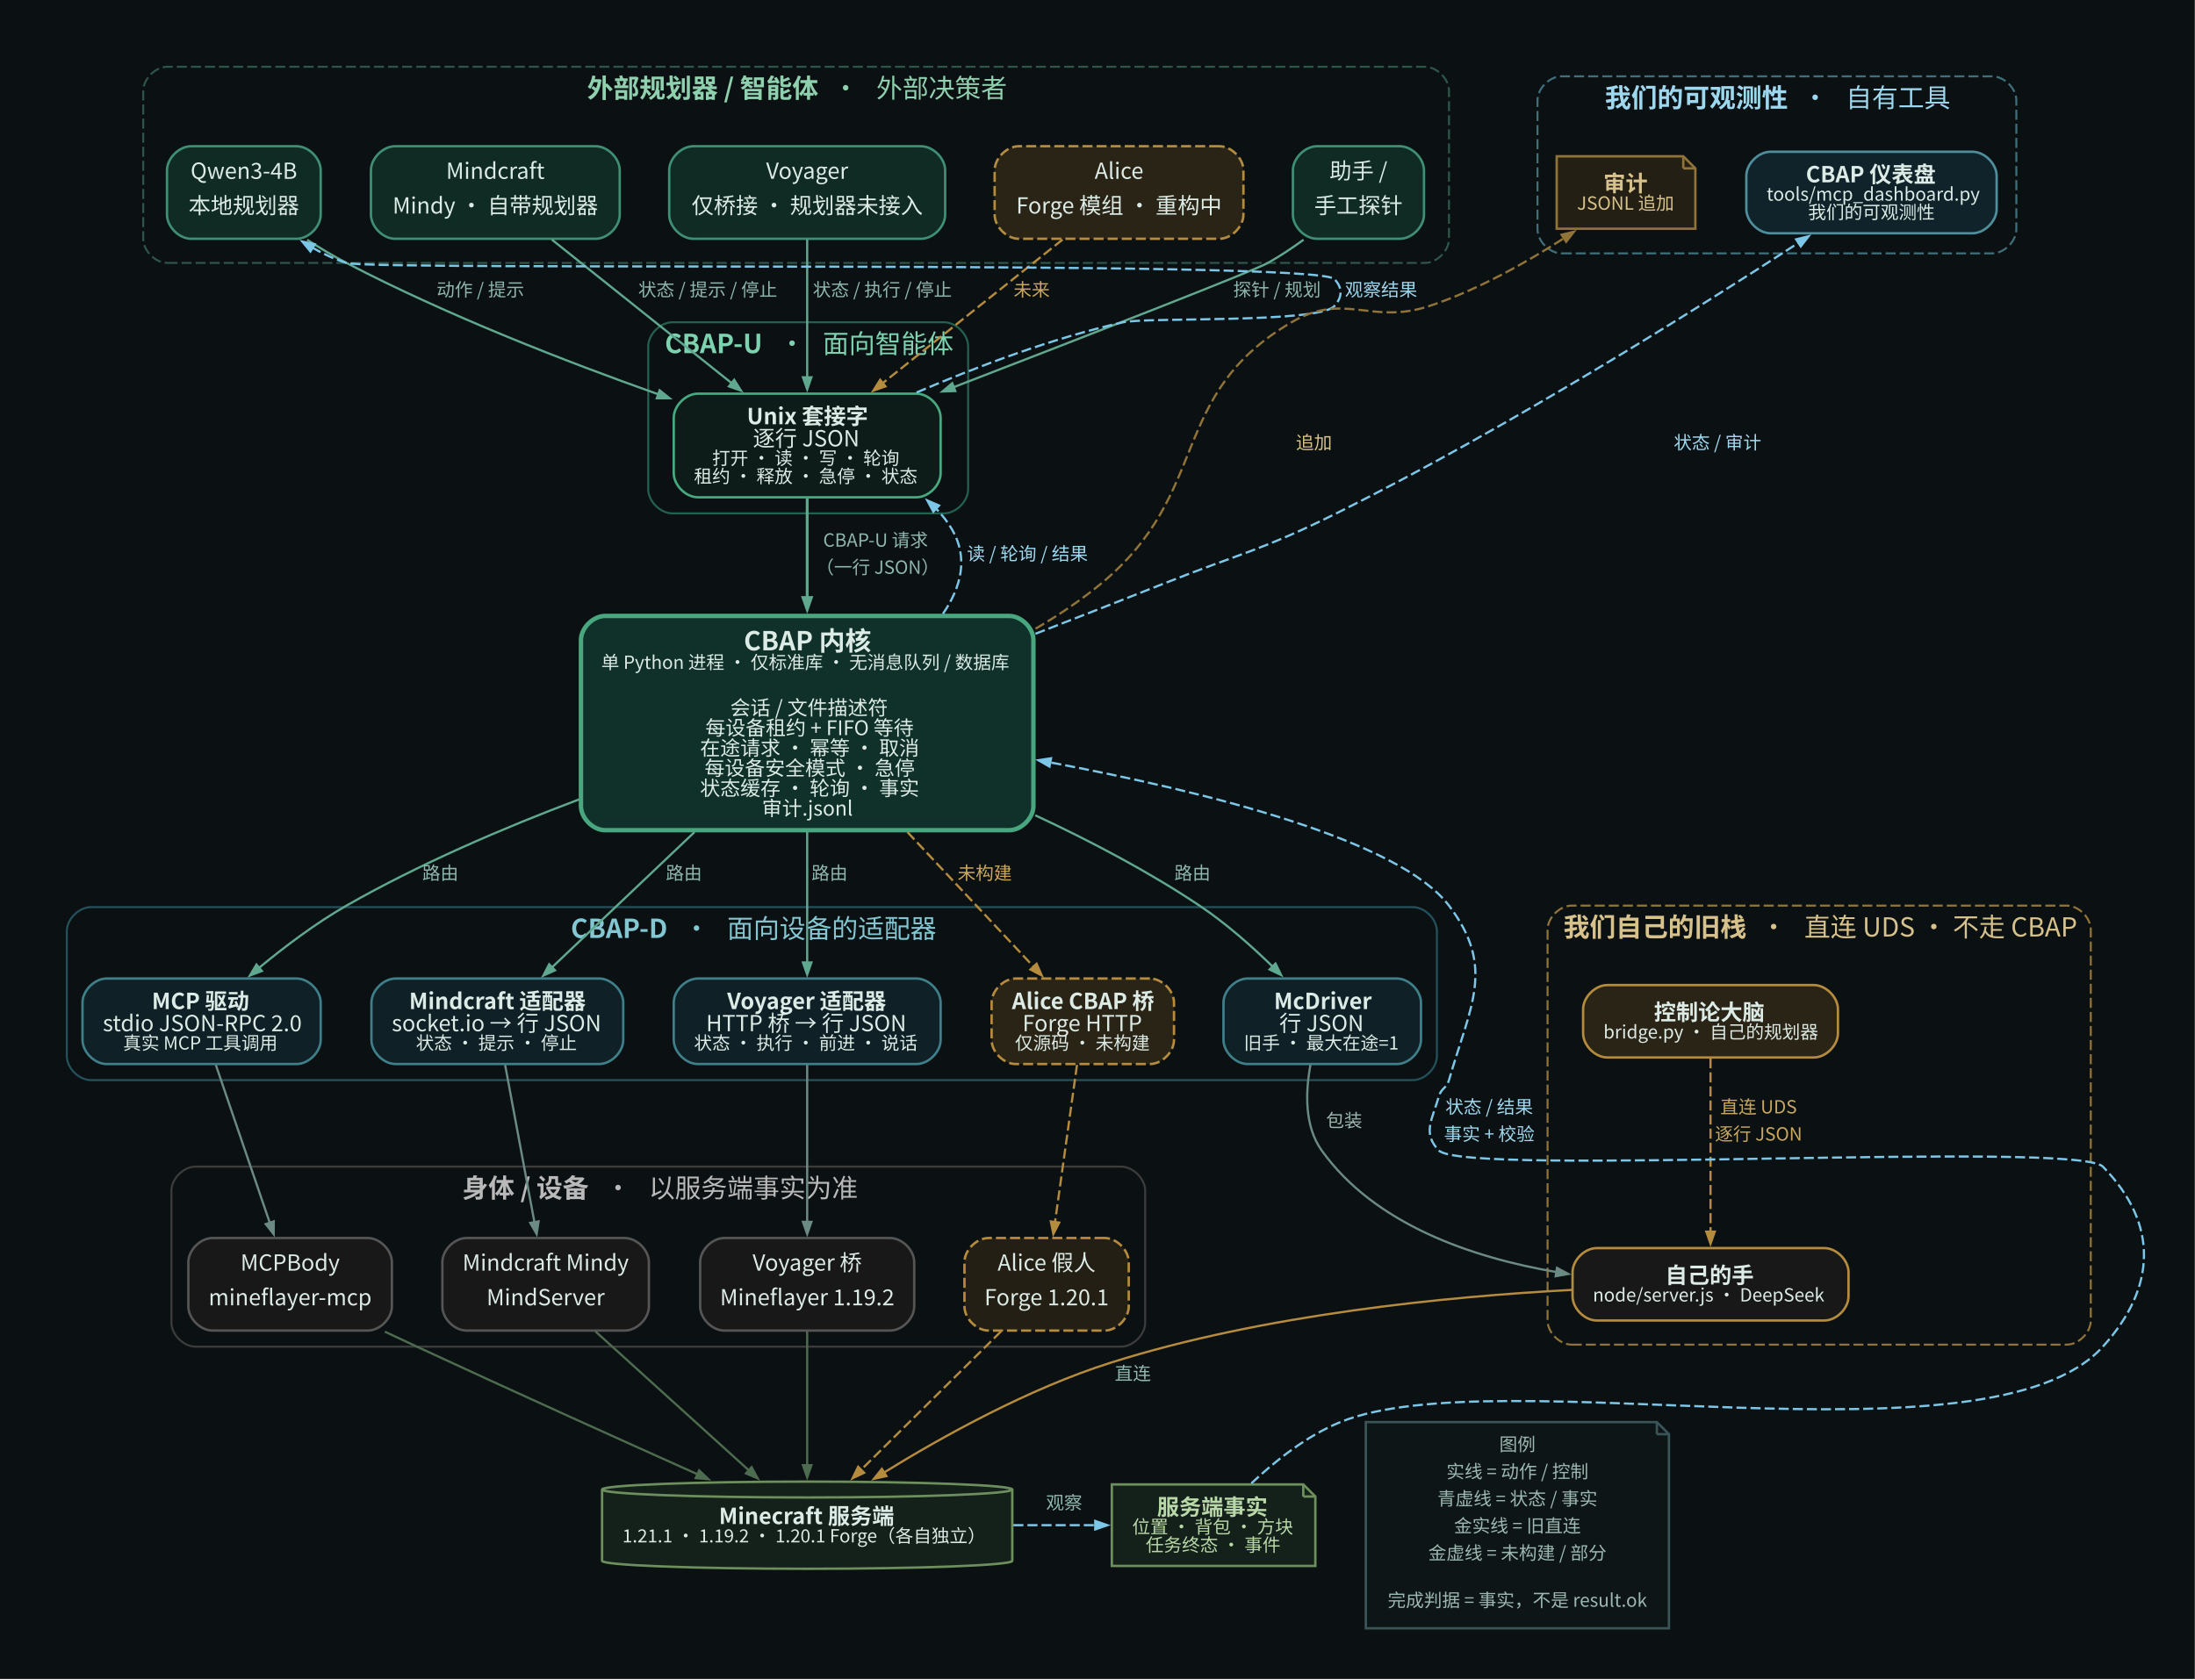
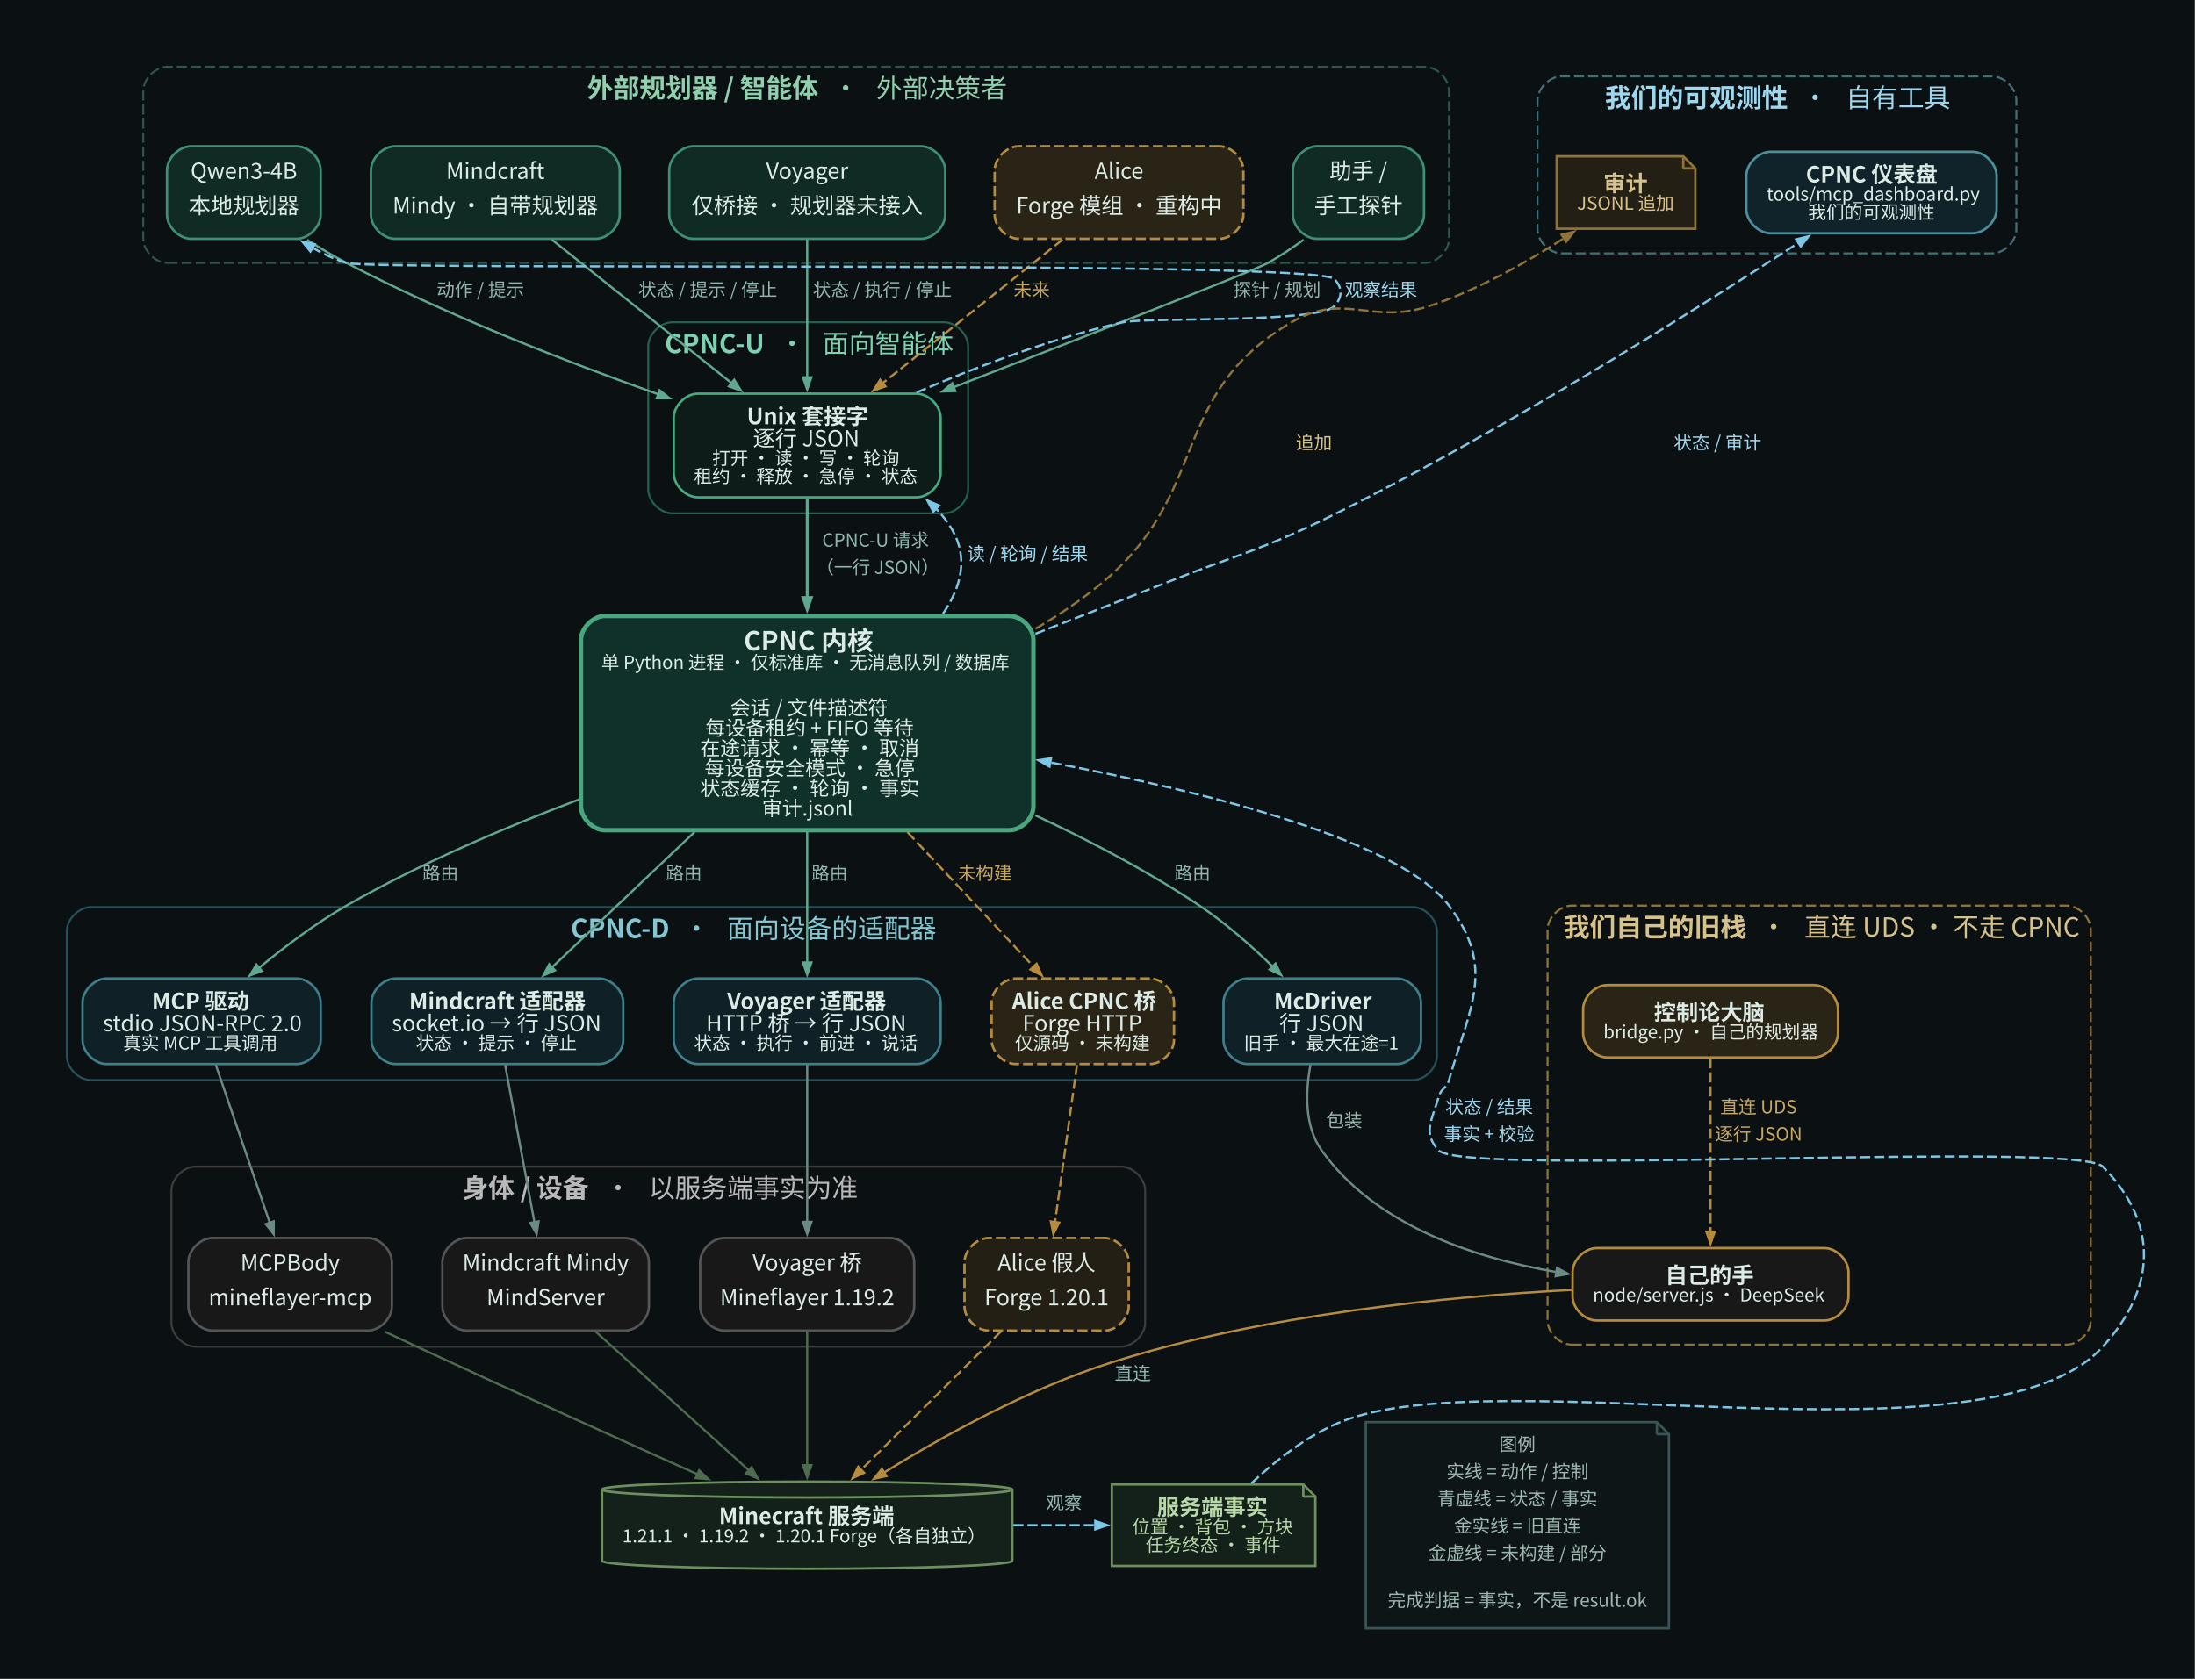
<svg xmlns="http://www.w3.org/2000/svg" width="1091pt" height="835pt" viewBox="0.00 0.00 1091.00 835.00">
  <g id="graph0" class="graph" transform="scale(1 1) rotate(0) translate(25.2 809.56)">
    <polygon fill="#0b1012" stroke="none" points="-25.2,25.2 -25.2,-809.56 1065.71,-809.56 1065.71,25.2 -25.2,25.2" />
    <g id="clust1" class="cluster">
      <path fill="#0b1012" stroke="#2d5548" stroke-dasharray="5,2" d="M58,-678.84C58,-678.84 683,-678.84 683,-678.84 689,-678.84 695,-684.84 695,-690.84 695,-690.84 695,-764.36 695,-764.36 695,-770.36 689,-776.36 683,-776.36 683,-776.36 58,-776.36 58,-776.36 52,-776.36 46,-770.36 46,-764.36 46,-764.36 46,-690.84 46,-690.84 46,-684.84 52,-678.84 58,-678.84" />
      <text xml:space="preserve" text-anchor="start" x="266.62" y="-761.01" font-family="Noto Sans CJK SC" font-weight="bold" font-size="13.00" fill="#8fd0ae">外部规划器 / 智能体</text>
      <text xml:space="preserve" text-anchor="start" x="379.88" y="-761.01" font-family="Noto Sans CJK SC" font-size="13.00" fill="#8fd0ae">   ·   外部决策者</text>
    </g>
    <g id="clust2" class="cluster">
      <path fill="#0b1012" stroke="#8f7338" stroke-dasharray="5,2" d="M756,-141.03C756,-141.03 1002,-141.03 1002,-141.03 1008,-141.03 1014,-147.03 1014,-153.03 1014,-153.03 1014,-347.3 1014,-347.3 1014,-353.3 1008,-359.3 1002,-359.3 1002,-359.3 756,-359.3 756,-359.3 750,-359.3 744,-353.3 744,-347.3 744,-347.3 744,-153.03 744,-153.03 744,-147.03 750,-141.03 756,-141.03" />
      <text xml:space="preserve" text-anchor="start" x="751.88" y="-343.95" font-family="Noto Sans CJK SC" font-weight="bold" font-size="13.00" fill="#d8c28c">我们自己的旧栈</text>
-       <text xml:space="preserve" text-anchor="start" x="841.12" y="-343.95" font-family="Noto Sans CJK SC" font-size="13.00" fill="#d8c28c">   ·   直连 UDS · 不走 CBAP</text>
+       <text xml:space="preserve" text-anchor="start" x="841.12" y="-343.95" font-family="Noto Sans CJK SC" font-size="13.00" fill="#d8c28c">   ·   直连 UDS · 不走 CPNC</text>
    </g>
    <g id="clust3" class="cluster">
      <path fill="#0b1012" stroke="#23614f" d="M309,-554.32C309,-554.32 444,-554.32 444,-554.32 450,-554.32 456,-560.32 456,-566.32 456,-566.32 456,-637.34 456,-637.34 456,-643.34 450,-649.34 444,-649.34 444,-649.34 309,-649.34 309,-649.34 303,-649.34 297,-643.34 297,-637.34 297,-637.34 297,-566.32 297,-566.32 297,-560.32 303,-554.32 309,-554.32" />
-       <text xml:space="preserve" text-anchor="start" x="305.25" y="-633.99" font-family="Noto Sans CJK SC" font-weight="bold" font-size="13.00" fill="#7dd3b0">CBAP-U</text>
+       <text xml:space="preserve" text-anchor="start" x="305.25" y="-633.99" font-family="Noto Sans CJK SC" font-weight="bold" font-size="13.00" fill="#7dd3b0">CPNC-U</text>
      <text xml:space="preserve" text-anchor="start" x="353.25" y="-633.99" font-family="Noto Sans CJK SC" font-size="13.00" fill="#7dd3b0">   ·   面向智能体</text>
    </g>
    <g id="clust4" class="cluster">
      <path fill="#0b1012" stroke="#24515b" d="M20,-272.54C20,-272.54 677,-272.54 677,-272.54 683,-272.54 689,-278.54 689,-284.54 689,-284.54 689,-346.56 689,-346.56 689,-352.56 683,-358.56 677,-358.56 677,-358.56 20,-358.56 20,-358.56 14,-358.56 8,-352.56 8,-346.56 8,-346.56 8,-284.54 8,-284.54 8,-278.54 14,-272.54 20,-272.54" />
-       <text xml:space="preserve" text-anchor="start" x="258.5" y="-343.21" font-family="Noto Sans CJK SC" font-weight="bold" font-size="13.00" fill="#83c7d3">CBAP-D</text>
+       <text xml:space="preserve" text-anchor="start" x="258.5" y="-343.21" font-family="Noto Sans CJK SC" font-weight="bold" font-size="13.00" fill="#83c7d3">CPNC-D</text>
      <text xml:space="preserve" text-anchor="start" x="305.75" y="-343.21" font-family="Noto Sans CJK SC" font-size="13.00" fill="#83c7d3">   ·   面向设备的适配器</text>
    </g>
    <g id="clust5" class="cluster">
      <path fill="#0b1012" stroke="#3c3c3c" d="M72,-140.02C72,-140.02 532,-140.02 532,-140.02 538,-140.02 544,-146.02 544,-152.02 544,-152.02 544,-217.54 544,-217.54 544,-223.54 538,-229.54 532,-229.54 532,-229.54 72,-229.54 72,-229.54 66,-229.54 60,-223.54 60,-217.54 60,-217.54 60,-152.02 60,-152.02 60,-146.02 66,-140.02 72,-140.02" />
      <text xml:space="preserve" text-anchor="start" x="204.5" y="-214.19" font-family="Noto Sans CJK SC" font-weight="bold" font-size="13.00" fill="#b9b9b9">身体 / 设备</text>
      <text xml:space="preserve" text-anchor="start" x="266.75" y="-214.19" font-family="Noto Sans CJK SC" font-size="13.00" fill="#b9b9b9">   ·   以服务端事实为准</text>
    </g>
    <g id="clust6" class="cluster">
      <path fill="#0b1012" stroke="#3f6f7a" stroke-dasharray="5,2" d="M751,-683.59C751,-683.59 965,-683.59 965,-683.59 971,-683.59 977,-689.59 977,-695.59 977,-695.59 977,-759.61 977,-759.61 977,-765.61 971,-771.61 965,-771.61 965,-771.61 751,-771.61 751,-771.61 745,-771.61 739,-765.61 739,-759.61 739,-759.61 739,-695.59 739,-695.59 739,-689.59 745,-683.59 751,-683.59" />
      <text xml:space="preserve" text-anchor="start" x="772.5" y="-756.26" font-family="Noto Sans CJK SC" font-weight="bold" font-size="13.00" fill="#9ed8ef">我们的可观测性</text>
      <text xml:space="preserve" text-anchor="start" x="861.75" y="-756.26" font-family="Noto Sans CJK SC" font-size="13.00" fill="#9ed8ef">   ·   自有工具</text>
    </g>
    <g id="node1" class="node">
      <path fill="#102b24" stroke="#3f8f75" stroke-width="1.2" d="M122.2,-736.86C122.2,-736.86 69.8,-736.86 69.8,-736.86 63.8,-736.86 57.8,-730.86 57.8,-724.86 57.8,-724.86 57.8,-702.84 57.8,-702.84 57.8,-696.84 63.8,-690.84 69.8,-690.84 69.8,-690.84 122.2,-690.84 122.2,-690.84 128.2,-690.84 134.2,-696.84 134.2,-702.84 134.2,-702.84 134.2,-724.86 134.2,-724.86 134.2,-730.86 128.2,-736.86 122.2,-736.86" />
      <text xml:space="preserve" text-anchor="middle" x="96" y="-720.65" font-family="Noto Sans CJK SC" font-size="11.00" fill="#dcebe5">Qwen3-4B</text>
      <text xml:space="preserve" text-anchor="middle" x="96" y="-703.4" font-family="Noto Sans CJK SC" font-size="11.00" fill="#dcebe5">本地规划器</text>
    </g>
    <g id="node8" class="node">
      <path fill="#0d1c19" stroke="#47a980" stroke-width="1.2" d="M430.33,-613.84C430.33,-613.84 321.67,-613.84 321.67,-613.84 315.67,-613.84 309.67,-607.84 309.67,-601.84 309.67,-601.84 309.67,-574.32 309.67,-574.32 309.67,-568.32 315.67,-562.32 321.67,-562.32 321.67,-562.32 430.33,-562.32 430.33,-562.32 436.33,-562.32 442.33,-568.32 442.33,-574.32 442.33,-574.32 442.33,-601.84 442.33,-601.84 442.33,-607.84 436.33,-613.84 430.33,-613.84" />
      <text xml:space="preserve" text-anchor="start" x="346" y="-598.63" font-family="Noto Sans CJK SC" font-weight="bold" font-size="11.00" fill="#dcebe5">Unix 套接字</text>
      <text xml:space="preserve" text-anchor="start" x="349" y="-587.63" font-family="Noto Sans CJK SC" font-size="11.00" fill="#dcebe5">逐行 JSON</text>
      <text xml:space="preserve" text-anchor="start" x="328.75" y="-578.53" font-family="Noto Sans CJK SC" font-size="9.00" fill="#dcebe5">打开 · 读 · 写 · 轮询</text>
      <text xml:space="preserve" text-anchor="start" x="319.75" y="-569.53" font-family="Noto Sans CJK SC" font-size="9.00" fill="#dcebe5">租约 · 释放 · 急停 · 状态</text>
    </g>
    <g id="edge2" class="edge">
      <path fill="none" stroke="#5fa88f" stroke-width="1.1" d="M127.46,-690.36C133.78,-686.27 140.49,-682.24 147,-678.84 196.95,-652.78 256.24,-629.74 301.98,-613.53" />
      <polygon fill="#5fa88f" stroke="#5fa88f" stroke-width="1.1" points="302.67,-615.51 307.63,-611.54 301.27,-611.55 302.67,-615.51" />
      <text xml:space="preserve" text-anchor="middle" x="212.57" y="-662.29" font-family="Noto Sans CJK SC" font-size="9.00" fill="#8fb7af"> 动作 / 提示</text>
    </g>
    <g id="node2" class="node">
      <path fill="#102b24" stroke="#3f8f75" stroke-width="1.2" d="M270.83,-736.86C270.83,-736.86 171.17,-736.86 171.17,-736.86 165.17,-736.86 159.17,-730.86 159.17,-724.86 159.17,-724.86 159.17,-702.84 159.17,-702.84 159.17,-696.84 165.17,-690.84 171.17,-690.84 171.17,-690.84 270.83,-690.84 270.83,-690.84 276.83,-690.84 282.83,-696.84 282.83,-702.84 282.83,-702.84 282.83,-724.86 282.83,-724.86 282.83,-730.86 276.83,-736.86 270.83,-736.86" />
      <text xml:space="preserve" text-anchor="middle" x="221" y="-720.65" font-family="Noto Sans CJK SC" font-size="11.00" fill="#dcebe5">Mindcraft</text>
      <text xml:space="preserve" text-anchor="middle" x="221" y="-703.4" font-family="Noto Sans CJK SC" font-size="11.00" fill="#dcebe5">Mindy · 自带规划器</text>
    </g>
    <g id="edge3" class="edge">
      <path fill="none" stroke="#5fa88f" stroke-width="1.1" d="M249.07,-690.44C274.15,-670.41 311.1,-640.9 338.67,-618.89" />
      <polygon fill="#5fa88f" stroke="#5fa88f" stroke-width="1.1" points="339.72,-620.73 343.1,-615.35 337.1,-617.45 339.72,-620.73" />
      <text xml:space="preserve" text-anchor="middle" x="325.59" y="-662.29" font-family="Noto Sans CJK SC" font-size="9.00" fill="#8fb7af"> 状态 / 提示 / 停止</text>
    </g>
    <g id="node3" class="node">
      <path fill="#102b24" stroke="#3f8f75" stroke-width="1.2" d="M432.58,-736.86C432.58,-736.86 319.42,-736.86 319.42,-736.86 313.42,-736.86 307.42,-730.86 307.42,-724.86 307.42,-724.86 307.42,-702.84 307.42,-702.84 307.42,-696.84 313.42,-690.84 319.42,-690.84 319.42,-690.84 432.58,-690.84 432.58,-690.84 438.58,-690.84 444.58,-696.84 444.58,-702.84 444.58,-702.84 444.58,-724.86 444.58,-724.86 444.58,-730.86 438.58,-736.86 432.58,-736.86" />
      <text xml:space="preserve" text-anchor="middle" x="376" y="-720.65" font-family="Noto Sans CJK SC" font-size="11.00" fill="#dcebe5">Voyager</text>
      <text xml:space="preserve" text-anchor="middle" x="376" y="-703.4" font-family="Noto Sans CJK SC" font-size="11.00" fill="#dcebe5">仅桥接 · 规划器未接入</text>
    </g>
    <g id="edge4" class="edge">
      <path fill="none" stroke="#5fa88f" stroke-width="1.1" d="M376,-690.44C376,-671.33 376,-643.6 376,-621.97" />
      <polygon fill="#5fa88f" stroke="#5fa88f" stroke-width="1.1" points="378.1,-621.98 376,-615.98 373.9,-621.98 378.1,-621.98" />
      <text xml:space="preserve" text-anchor="middle" x="412.38" y="-662.29" font-family="Noto Sans CJK SC" font-size="9.00" fill="#8fb7af"> 状态 / 执行 / 停止</text>
    </g>
    <g id="node4" class="node">
      <path fill="#2a2416" stroke="#b58b3e" stroke-width="1.2" stroke-dasharray="5,2" d="M580.83,-736.86C580.83,-736.86 481.17,-736.86 481.17,-736.86 475.17,-736.86 469.17,-730.86 469.17,-724.86 469.17,-724.86 469.17,-702.84 469.17,-702.84 469.17,-696.84 475.17,-690.84 481.17,-690.84 481.17,-690.84 580.83,-690.84 580.83,-690.84 586.83,-690.84 592.83,-696.84 592.83,-702.84 592.83,-702.84 592.83,-724.86 592.83,-724.86 592.83,-730.86 586.83,-736.86 580.83,-736.86" />
      <text xml:space="preserve" text-anchor="middle" x="531" y="-720.65" font-family="Noto Sans CJK SC" font-size="11.00" fill="#dcebe5">Alice</text>
      <text xml:space="preserve" text-anchor="middle" x="531" y="-703.4" font-family="Noto Sans CJK SC" font-size="11.00" fill="#dcebe5">Forge 模组 · 重构中</text>
    </g>
    <g id="edge6" class="edge">
      <path fill="none" stroke="#b58b3e" stroke-width="1.1" stroke-dasharray="5,2" d="M502.93,-690.44C477.85,-670.41 440.9,-640.9 413.33,-618.89" />
      <polygon fill="#b58b3e" stroke="#b58b3e" stroke-width="1.1" points="414.9,-617.45 408.9,-615.35 412.28,-620.73 414.9,-617.45" />
      <text xml:space="preserve" text-anchor="middle" x="486.56" y="-662.29" font-family="Noto Sans CJK SC" font-size="9.00" fill="#c9a85e"> 未来</text>
    </g>
    <g id="node5" class="node">
      <path fill="#102b24" stroke="#3f8f75" stroke-width="1.2" d="M670.58,-736.86C670.58,-736.86 629.42,-736.86 629.42,-736.86 623.42,-736.86 617.42,-730.86 617.42,-724.86 617.42,-724.86 617.42,-702.84 617.42,-702.84 617.42,-696.84 623.42,-690.84 629.42,-690.84 629.42,-690.84 670.58,-690.84 670.58,-690.84 676.58,-690.84 682.58,-696.84 682.58,-702.84 682.58,-702.84 682.58,-724.86 682.58,-724.86 682.58,-730.86 676.58,-736.86 670.58,-736.86" />
      <text xml:space="preserve" text-anchor="middle" x="650" y="-720.65" font-family="Noto Sans CJK SC" font-size="11.00" fill="#dcebe5">助手 /</text>
      <text xml:space="preserve" text-anchor="middle" x="650" y="-703.4" font-family="Noto Sans CJK SC" font-size="11.00" fill="#dcebe5">手工探针</text>
    </g>
    <g id="edge5" class="edge">
      <path fill="none" stroke="#5fa88f" stroke-width="1.1" d="M622.73,-690.38C617.06,-686.25 610.98,-682.19 605,-678.84 597.68,-674.74 512.92,-641.8 448.64,-617" />
      <polygon fill="#5fa88f" stroke="#5fa88f" stroke-width="1.1" points="449.61,-615.13 443.26,-614.93 448.1,-619.05 449.61,-615.13" />
      <text xml:space="preserve" text-anchor="middle" x="608.5" y="-662.29" font-family="Noto Sans CJK SC" font-size="9.00" fill="#8fb7af"> 探针 / 规划</text>
    </g>
    <g id="node6" class="node">
      <path fill="#2a2416" stroke="#b58b3e" stroke-width="1.2" d="M876.33,-319.8C876.33,-319.8 773.67,-319.8 773.67,-319.8 767.67,-319.8 761.67,-313.8 761.67,-307.8 761.67,-307.8 761.67,-295.8 761.67,-295.8 761.67,-289.8 767.67,-283.8 773.67,-283.8 773.67,-283.8 876.33,-283.8 876.33,-283.8 882.33,-283.8 888.33,-289.8 888.33,-295.8 888.33,-295.8 888.33,-307.8 888.33,-307.8 888.33,-313.8 882.33,-319.8 876.33,-319.8" />
      <text xml:space="preserve" text-anchor="start" x="796.88" y="-302.35" font-family="Noto Sans CJK SC" font-weight="bold" font-size="11.00" fill="#dcebe5">控制论大脑</text>
      <text xml:space="preserve" text-anchor="start" x="771.75" y="-293.25" font-family="Noto Sans CJK SC" font-size="9.00" fill="#dcebe5">bridge.py · 自己的规划器</text>
    </g>
    <g id="node7" class="node">
      <path fill="#181818" stroke="#b58b3e" stroke-width="1.2" d="M881.58,-189.03C881.58,-189.03 768.42,-189.03 768.42,-189.03 762.42,-189.03 756.42,-183.03 756.42,-177.03 756.42,-177.03 756.42,-165.03 756.42,-165.03 756.42,-159.03 762.42,-153.03 768.42,-153.03 768.42,-153.03 881.58,-153.03 881.58,-153.03 887.58,-153.03 893.58,-159.03 893.58,-165.03 893.58,-165.03 893.58,-177.03 893.58,-177.03 893.58,-183.03 887.58,-189.03 881.58,-189.03" />
      <text xml:space="preserve" text-anchor="start" x="802.5" y="-171.58" font-family="Noto Sans CJK SC" font-weight="bold" font-size="11.00" fill="#dcebe5">自己的手</text>
      <text xml:space="preserve" text-anchor="start" x="766.5" y="-162.48" font-family="Noto Sans CJK SC" font-size="9.00" fill="#dcebe5">node/server.js · DeepSeek</text>
    </g>
    <g id="edge1" class="edge">
      <path fill="none" stroke="#b58b3e" stroke-width="1.1" stroke-dasharray="5,2" d="M825,-283.43C825,-261.16 825,-222.38 825,-196.96" />
      <polygon fill="#b58b3e" stroke="#b58b3e" stroke-width="1.1" points="827.1,-197.2 825,-191.2 822.9,-197.2 827.1,-197.2" />
      <text xml:space="preserve" text-anchor="middle" x="847.88" y="-255.99" font-family="Noto Sans CJK SC" font-size="9.00" fill="#c9a85e"> 直连 UDS</text>
      <text xml:space="preserve" text-anchor="middle" x="847.88" y="-242.49" font-family="Noto Sans CJK SC" font-size="9.00" fill="#c9a85e"> 逐行 JSON</text>
    </g>
    <g id="node19" class="node">
      <path fill="#14201a" stroke="#6d8f5d" stroke-width="1.2" d="M477.95,-68.99C477.95,-71.16 432.26,-72.93 376,-72.93 319.74,-72.93 274.05,-71.16 274.05,-68.99 274.05,-68.99 274.05,-33.53 274.05,-33.53 274.05,-31.36 319.74,-29.59 376,-29.59 432.26,-29.59 477.95,-31.36 477.95,-33.53 477.95,-33.53 477.95,-68.99 477.95,-68.99" />
      <path fill="none" stroke="#6d8f5d" stroke-width="1.2" d="M477.95,-68.99C477.95,-66.82 432.26,-65.05 376,-65.05 319.74,-65.05 274.05,-66.82 274.05,-68.99" />
      <text xml:space="preserve" text-anchor="start" x="332.12" y="-51.81" font-family="Noto Sans CJK SC" font-weight="bold" font-size="11.00" fill="#dcebe5">Minecraft 服务端</text>
      <text xml:space="preserve" text-anchor="start" x="284.12" y="-42.71" font-family="Noto Sans CJK SC" font-size="9.00" fill="#dcebe5">1.21.1 · 1.19.2 · 1.20.1 Forge（各自独立）</text>
    </g>
    <g id="edge18" class="edge">
      <path fill="none" stroke="#b58b3e" stroke-width="1.1" d="M755.98,-168.23C694.55,-165 602.89,-156.13 526.75,-132.02 486.2,-119.18 443.7,-95.64 414.2,-77.45" />
      <polygon fill="#b58b3e" stroke="#b58b3e" stroke-width="1.1" points="415.35,-75.69 409.15,-74.3 413.13,-79.26 415.35,-75.69" />
      <text xml:space="preserve" text-anchor="middle" x="536.88" y="-123.47" font-family="Noto Sans CJK SC" font-size="9.00" fill="#8fb7af"> 直连</text>
    </g>
    <g id="edge26" class="edge">
      <path fill="none" stroke="#7cc7e8" stroke-width="1.1" stroke-dasharray="5,2" d="M430.37,-614.44C460.05,-627.12 497.82,-641.43 533,-649.34 544.42,-651.91 630.05,-648.76 638,-657.34 642.08,-661.74 642.21,-666.56 638,-670.84 628.43,-680.56 160.02,-674.78 147,-678.84 141.16,-680.66 135.37,-683.38 129.9,-686.5" />
      <polygon fill="#7cc7e8" stroke="#7cc7e8" stroke-width="1.1" points="129.09,-684.53 125.07,-689.45 131.28,-688.12 129.09,-684.53" />
      <text xml:space="preserve" text-anchor="middle" x="660.23" y="-662.29" font-family="Noto Sans CJK SC" font-size="9.00" fill="#9ed8ef"> 观察结果</text>
    </g>
    <g id="node9" class="node">
      <path fill="#103129" stroke="#48a77f" stroke-width="2.2" d="M476.45,-503.32C476.45,-503.32 275.55,-503.32 275.55,-503.32 269.55,-503.32 263.55,-497.32 263.55,-491.32 263.55,-491.32 263.55,-408.8 263.55,-408.8 263.55,-402.8 269.55,-396.8 275.55,-396.8 275.55,-396.8 476.45,-396.8 476.45,-396.8 482.45,-396.8 488.45,-402.8 488.45,-408.8 488.45,-408.8 488.45,-491.32 488.45,-491.32 488.45,-497.32 482.45,-503.32 476.45,-503.32" />
-       <text xml:space="preserve" text-anchor="start" x="344.5" y="-486.21" font-family="Noto Sans CJK SC" font-weight="bold" font-size="13.00" fill="#dcebe5">CBAP 内核</text>
+       <text xml:space="preserve" text-anchor="start" x="344.5" y="-486.21" font-family="Noto Sans CJK SC" font-weight="bold" font-size="13.00" fill="#dcebe5">CPNC 内核</text>
      <text xml:space="preserve" text-anchor="start" x="273.62" y="-477.01" font-family="Noto Sans CJK SC" font-size="9.00" fill="#dcebe5">单 Python 进程 · 仅标准库 · 无消息队列 / 数据库</text>
      <text xml:space="preserve" text-anchor="start" x="337.75" y="-454.06" font-family="Noto Sans CJK SC" font-size="10.00" fill="#dcebe5">会话 / 文件描述符</text>
      <text xml:space="preserve" text-anchor="start" x="325.38" y="-444.06" font-family="Noto Sans CJK SC" font-size="10.00" fill="#dcebe5">每设备租约 + FIFO 等待</text>
      <text xml:space="preserve" text-anchor="start" x="322.75" y="-434.06" font-family="Noto Sans CJK SC" font-size="10.00" fill="#dcebe5">在途请求 · 幂等 · 取消</text>
      <text xml:space="preserve" text-anchor="start" x="325" y="-424.06" font-family="Noto Sans CJK SC" font-size="10.00" fill="#dcebe5">每设备安全模式 · 急停</text>
      <text xml:space="preserve" text-anchor="start" x="322.75" y="-414.06" font-family="Noto Sans CJK SC" font-size="10.00" fill="#dcebe5">状态缓存 · 轮询 · 事实</text>
      <text xml:space="preserve" text-anchor="start" x="353.5" y="-404.06" font-family="Noto Sans CJK SC" font-size="10.00" fill="#dcebe5">审计.jsonl</text>
    </g>
    <g id="edge7" class="edge">
      <path fill="none" stroke="#5fa88f" stroke-width="1.4" d="M376,-561.81C376,-547.82 376,-529.77 376,-512.32" />
      <polygon fill="#5fa88f" stroke="#5fa88f" stroke-width="1.4" points="378.1,-512.48 376,-506.48 373.9,-512.48 378.1,-512.48" />
-       <text xml:space="preserve" text-anchor="middle" x="409" y="-537.77" font-family="Noto Sans CJK SC" font-size="9.00" fill="#8fb7af"> CBAP-U 请求</text>
+       <text xml:space="preserve" text-anchor="middle" x="409" y="-537.77" font-family="Noto Sans CJK SC" font-size="9.00" fill="#8fb7af"> CPNC-U 请求</text>
      <text xml:space="preserve" text-anchor="middle" x="409" y="-524.27" font-family="Noto Sans CJK SC" font-size="9.00" fill="#8fb7af">  （一行 JSON）</text>
    </g>
    <g id="edge25" class="edge">
      <path fill="none" stroke="#7cc7e8" stroke-width="1.1" stroke-dasharray="5,2" d="M443.49,-504.41C452.55,-517.68 456.25,-532.17 448,-546.32 445.72,-550.23 442.91,-553.79 439.74,-557.04" />
      <polygon fill="#7cc7e8" stroke="#7cc7e8" stroke-width="1.1" points="438.7,-555.14 435.7,-560.75 441.54,-558.23 438.7,-555.14" />
      <text xml:space="preserve" text-anchor="middle" x="484.47" y="-531.02" font-family="Noto Sans CJK SC" font-size="9.00" fill="#9ed8ef"> 读 / 轮询 / 结果</text>
    </g>
    <g id="node10" class="node">
      <path fill="#0f2026" stroke="#3f7f8a" stroke-width="1.2" d="M669.08,-323.06C669.08,-323.06 594.92,-323.06 594.92,-323.06 588.92,-323.06 582.92,-317.06 582.92,-311.06 582.92,-311.06 582.92,-292.54 582.92,-292.54 582.92,-286.54 588.92,-280.54 594.92,-280.54 594.92,-280.54 669.08,-280.54 669.08,-280.54 675.08,-280.54 681.08,-286.54 681.08,-292.54 681.08,-292.54 681.08,-311.06 681.08,-311.06 681.08,-317.06 675.08,-323.06 669.08,-323.06" />
      <text xml:space="preserve" text-anchor="start" x="608" y="-307.85" font-family="Noto Sans CJK SC" font-weight="bold" font-size="11.00" fill="#dcebe5">McDriver</text>
      <text xml:space="preserve" text-anchor="start" x="610.62" y="-296.85" font-family="Noto Sans CJK SC" font-size="11.00" fill="#dcebe5">行 JSON</text>
      <text xml:space="preserve" text-anchor="start" x="593" y="-287.75" font-family="Noto Sans CJK SC" font-size="9.00" fill="#dcebe5">旧手 · 最大在途=1</text>
    </g>
    <g id="edge8" class="edge">
      <path fill="none" stroke="#5fa88f" stroke-width="1.1" d="M489.35,-404.21C516.99,-391.32 545.83,-376.13 571,-359.3 583.98,-350.62 596.88,-339.2 607.45,-328.89" />
      <polygon fill="#5fa88f" stroke="#5fa88f" stroke-width="1.1" points="608.79,-330.51 611.57,-324.79 605.83,-327.53 608.79,-330.51" />
      <text xml:space="preserve" text-anchor="middle" x="566.49" y="-372.25" font-family="Noto Sans CJK SC" font-size="9.00" fill="#8fb7af"> 路由</text>
    </g>
    <g id="node11" class="node">
      <path fill="#0f2026" stroke="#3f7f8a" stroke-width="1.2" d="M122.2,-323.06C122.2,-323.06 27.8,-323.06 27.8,-323.06 21.8,-323.06 15.8,-317.06 15.8,-311.06 15.8,-311.06 15.8,-292.54 15.8,-292.54 15.8,-286.54 21.8,-280.54 27.8,-280.54 27.8,-280.54 122.2,-280.54 122.2,-280.54 128.2,-280.54 134.2,-286.54 134.2,-292.54 134.2,-292.54 134.2,-311.06 134.2,-311.06 134.2,-317.06 128.2,-323.06 122.2,-323.06" />
      <text xml:space="preserve" text-anchor="start" x="50.25" y="-307.85" font-family="Noto Sans CJK SC" font-weight="bold" font-size="11.00" fill="#dcebe5">MCP 驱动</text>
      <text xml:space="preserve" text-anchor="start" x="25.88" y="-296.85" font-family="Noto Sans CJK SC" font-size="11.00" fill="#dcebe5">stdio JSON-RPC 2.0</text>
      <text xml:space="preserve" text-anchor="start" x="36" y="-287.75" font-family="Noto Sans CJK SC" font-size="9.00" fill="#dcebe5">真实 MCP 工具调用</text>
    </g>
    <g id="edge9" class="edge">
      <path fill="none" stroke="#5fa88f" stroke-width="1.1" d="M262.62,-412.1C224.76,-397.82 183.05,-379.91 147,-359.3 131.69,-350.54 116.12,-338.76 103.39,-328.22" />
      <polygon fill="#5fa88f" stroke="#5fa88f" stroke-width="1.1" points="104.98,-326.8 99.03,-324.55 102.27,-330.02 104.98,-326.8" />
      <text xml:space="preserve" text-anchor="middle" x="192.68" y="-372.25" font-family="Noto Sans CJK SC" font-size="9.00" fill="#8fb7af"> 路由</text>
    </g>
    <g id="node12" class="node">
      <path fill="#0f2026" stroke="#3f7f8a" stroke-width="1.2" d="M272.58,-323.06C272.58,-323.06 171.42,-323.06 171.42,-323.06 165.42,-323.06 159.42,-317.06 159.42,-311.06 159.42,-311.06 159.42,-292.54 159.42,-292.54 159.42,-286.54 165.42,-280.54 171.42,-280.54 171.42,-280.54 272.58,-280.54 272.58,-280.54 278.58,-280.54 284.58,-286.54 284.58,-292.54 284.58,-292.54 284.58,-311.06 284.58,-311.06 284.58,-317.06 278.58,-323.06 272.58,-323.06" />
      <text xml:space="preserve" text-anchor="start" x="178.12" y="-307.85" font-family="Noto Sans CJK SC" font-weight="bold" font-size="11.00" fill="#dcebe5">Mindcraft 适配器</text>
      <text xml:space="preserve" text-anchor="start" x="169.5" y="-296.85" font-family="Noto Sans CJK SC" font-size="11.00" fill="#dcebe5">socket.io → 行 JSON</text>
      <text xml:space="preserve" text-anchor="start" x="181.5" y="-287.75" font-family="Noto Sans CJK SC" font-size="9.00" fill="#dcebe5">状态 · 提示 · 停止</text>
    </g>
    <g id="edge10" class="edge">
      <path fill="none" stroke="#5fa88f" stroke-width="1.1" d="M319.97,-395.84C295.75,-372.85 268.55,-347.01 248.96,-328.41" />
      <polygon fill="#5fa88f" stroke="#5fa88f" stroke-width="1.1" points="250.65,-327.12 244.86,-324.51 247.76,-330.16 250.65,-327.12" />
      <text xml:space="preserve" text-anchor="middle" x="313.74" y="-372.25" font-family="Noto Sans CJK SC" font-size="9.00" fill="#8fb7af"> 路由</text>
    </g>
    <g id="node13" class="node">
      <path fill="#0f2026" stroke="#3f7f8a" stroke-width="1.2" d="M430.33,-323.06C430.33,-323.06 321.67,-323.06 321.67,-323.06 315.67,-323.06 309.67,-317.06 309.67,-311.06 309.67,-311.06 309.67,-292.54 309.67,-292.54 309.67,-286.54 315.67,-280.54 321.67,-280.54 321.67,-280.54 430.33,-280.54 430.33,-280.54 436.33,-280.54 442.33,-286.54 442.33,-292.54 442.33,-292.54 442.33,-311.06 442.33,-311.06 442.33,-317.06 436.33,-323.06 430.33,-323.06" />
      <text xml:space="preserve" text-anchor="start" x="336.25" y="-307.85" font-family="Noto Sans CJK SC" font-weight="bold" font-size="11.00" fill="#dcebe5">Voyager 适配器</text>
      <text xml:space="preserve" text-anchor="start" x="325.75" y="-296.85" font-family="Noto Sans CJK SC" font-size="11.00" fill="#dcebe5">HTTP 桥 → 行 JSON</text>
      <text xml:space="preserve" text-anchor="start" x="319.75" y="-287.75" font-family="Noto Sans CJK SC" font-size="9.00" fill="#dcebe5">状态 · 执行 · 前进 · 说话</text>
    </g>
    <g id="edge11" class="edge">
      <path fill="none" stroke="#5fa88f" stroke-width="1.1" d="M376,-395.84C376,-373.83 376,-349.21 376,-330.83" />
      <polygon fill="#5fa88f" stroke="#5fa88f" stroke-width="1.1" points="378.1,-331.03 376,-325.03 373.9,-331.03 378.1,-331.03" />
      <text xml:space="preserve" text-anchor="middle" x="386.12" y="-372.25" font-family="Noto Sans CJK SC" font-size="9.00" fill="#8fb7af"> 路由</text>
    </g>
    <g id="node14" class="node">
      <path fill="#2a2416" stroke="#b58b3e" stroke-width="1.2" stroke-dasharray="5,2" d="M546.33,-323.06C546.33,-323.06 479.67,-323.06 479.67,-323.06 473.67,-323.06 467.67,-317.06 467.67,-311.06 467.67,-311.06 467.67,-292.54 467.67,-292.54 467.67,-286.54 473.67,-280.54 479.67,-280.54 479.67,-280.54 546.33,-280.54 546.33,-280.54 552.33,-280.54 558.33,-286.54 558.33,-292.54 558.33,-292.54 558.33,-311.06 558.33,-311.06 558.33,-317.06 552.33,-323.06 546.33,-323.06" />
-       <text xml:space="preserve" text-anchor="start" x="477.75" y="-307.85" font-family="Noto Sans CJK SC" font-weight="bold" font-size="11.00" fill="#dcebe5">Alice CBAP 桥</text>
+       <text xml:space="preserve" text-anchor="start" x="477.75" y="-307.85" font-family="Noto Sans CJK SC" font-weight="bold" font-size="11.00" fill="#dcebe5">Alice CPNC 桥</text>
      <text xml:space="preserve" text-anchor="start" x="483" y="-296.85" font-family="Noto Sans CJK SC" font-size="11.00" fill="#dcebe5">Forge HTTP</text>
      <text xml:space="preserve" text-anchor="start" x="479.25" y="-287.75" font-family="Noto Sans CJK SC" font-size="9.00" fill="#dcebe5">仅源码 · 未构建</text>
    </g>
    <g id="edge12" class="edge">
      <path fill="none" stroke="#b58b3e" stroke-width="1.1" stroke-dasharray="5,2" d="M425.85,-395.84C447.2,-373.04 471.18,-347.45 488.57,-328.89" />
      <polygon fill="#b58b3e" stroke="#b58b3e" stroke-width="1.1" points="490.03,-330.39 492.6,-324.58 486.97,-327.52 490.03,-330.39" />
      <text xml:space="preserve" text-anchor="middle" x="463.23" y="-372.25" font-family="Noto Sans CJK SC" font-size="9.00" fill="#c9a85e"> 未构建</text>
    </g>
    <g id="node21" class="node">
      <polygon fill="#241f14" stroke="#8f7338" stroke-width="1.2" points="811.46,-731.85 748.54,-731.85 748.54,-695.85 817.46,-695.85 817.46,-725.85 811.46,-731.85" />
      <polyline fill="none" stroke="#8f7338" stroke-width="1.2" points="811.46,-731.85 811.46,-725.85" />
      <polyline fill="none" stroke="#8f7338" stroke-width="1.2" points="817.46,-725.85 811.46,-725.85" />
      <text xml:space="preserve" text-anchor="start" x="771.75" y="-714.4" font-family="Noto Sans CJK SC" font-weight="bold" font-size="11.00" fill="#d8c28c">审计</text>
      <text xml:space="preserve" text-anchor="start" x="758.62" y="-705.3" font-family="Noto Sans CJK SC" font-size="9.00" fill="#d8c28c">JSONL 追加</text>
    </g>
    <g id="edge27" class="edge">
      <path fill="none" stroke="#8f7338" stroke-width="1.1" stroke-dasharray="5,2" d="M489.5,-496.98C500.99,-503.69 512.07,-511.14 522,-519.32 577.18,-564.79 555.02,-613.26 616.75,-649.34 643.12,-664.75 655.97,-647.85 685,-657.34 709.04,-665.2 733.82,-679.3 752.44,-691.31" />
      <polygon fill="#8f7338" stroke="#8f7338" stroke-width="1.1" points="750.95,-692.85 757.12,-694.38 753.25,-689.34 750.95,-692.85" />
      <text xml:space="preserve" text-anchor="middle" x="626.88" y="-586.28" font-family="Noto Sans CJK SC" font-size="9.00" fill="#d8c28c"> 追加</text>
    </g>
    <g id="node22" class="node">
      <path fill="#10232a" stroke="#4f8f9d" stroke-width="1.2" d="M955.21,-734.11C955.21,-734.11 854.79,-734.11 854.79,-734.11 848.79,-734.11 842.79,-728.11 842.79,-722.11 842.79,-722.11 842.79,-705.59 842.79,-705.59 842.79,-699.59 848.79,-693.59 854.79,-693.59 854.79,-693.59 955.21,-693.59 955.21,-693.59 961.21,-693.59 967.21,-699.59 967.21,-705.59 967.21,-705.59 967.21,-722.11 967.21,-722.11 967.21,-728.11 961.21,-734.11 955.21,-734.11" />
-       <text xml:space="preserve" text-anchor="start" x="872.38" y="-718.9" font-family="Noto Sans CJK SC" font-weight="bold" font-size="11.00" fill="#dcebe5">CBAP 仪表盘</text>
+       <text xml:space="preserve" text-anchor="start" x="872.38" y="-718.9" font-family="Noto Sans CJK SC" font-weight="bold" font-size="11.00" fill="#dcebe5">CPNC 仪表盘</text>
      <text xml:space="preserve" text-anchor="start" x="852.88" y="-709.8" font-family="Noto Sans CJK SC" font-size="9.00" fill="#dcebe5">tools/mcp_dashboard.py</text>
      <text xml:space="preserve" text-anchor="start" x="873.5" y="-700.8" font-family="Noto Sans CJK SC" font-size="9.00" fill="#dcebe5">我们的可观测性</text>
    </g>
    <g id="edge28" class="edge">
      <path fill="none" stroke="#7cc7e8" stroke-width="1.1" stroke-dasharray="5,2" d="M489.43,-494.45C510.59,-502.64 532.49,-511.19 553,-519.32 591.36,-534.52 602.06,-535.93 639,-554.32 724.15,-596.72 818.66,-656.24 868.92,-688.96" />
      <polygon fill="#7cc7e8" stroke="#7cc7e8" stroke-width="1.1" points="867.55,-690.57 873.73,-692.09 869.85,-687.06 867.55,-690.57" />
      <text xml:space="preserve" text-anchor="middle" x="827.47" y="-586.28" font-family="Noto Sans CJK SC" font-size="9.00" fill="#9ed8ef"> 状态 / 审计</text>
    </g>
    <g id="edge13" class="edge">
      <path fill="none" stroke="#6b8a83" stroke-width="1.1" d="M626.15,-280.13C623.66,-266.77 623.05,-249.68 631.75,-237.54 658.23,-200.6 706.71,-184.23 748.48,-177.1" />
      <polygon fill="#6b8a83" stroke="#6b8a83" stroke-width="1.1" points="748.69,-179.19 754.28,-176.17 748.03,-175.04 748.69,-179.19" />
      <text xml:space="preserve" text-anchor="middle" x="641.88" y="-249.24" font-family="Noto Sans CJK SC" font-size="9.00" fill="#9db8b0"> 包装</text>
    </g>
    <g id="node15" class="node">
      <path fill="#181818" stroke="#555555" stroke-width="1.2" d="M157.58,-194.04C157.58,-194.04 80.42,-194.04 80.42,-194.04 74.42,-194.04 68.42,-188.04 68.42,-182.04 68.42,-182.04 68.42,-160.02 68.42,-160.02 68.42,-154.02 74.42,-148.02 80.42,-148.02 80.42,-148.02 157.58,-148.02 157.58,-148.02 163.58,-148.02 169.58,-154.02 169.58,-160.02 169.58,-160.02 169.58,-182.04 169.58,-182.04 169.58,-188.04 163.58,-194.04 157.58,-194.04" />
      <text xml:space="preserve" text-anchor="middle" x="119" y="-177.83" font-family="Noto Sans CJK SC" font-size="11.00" fill="#dcebe5">MCPBody</text>
      <text xml:space="preserve" text-anchor="middle" x="119" y="-160.58" font-family="Noto Sans CJK SC" font-size="11.00" fill="#dcebe5">mineflayer-mcp</text>
    </g>
    <g id="edge14" class="edge">
      <path fill="none" stroke="#6b8a83" stroke-width="1.1" d="M82.07,-280.11C89.33,-258.85 100.71,-225.55 108.92,-201.53" />
      <polygon fill="#6b8a83" stroke="#6b8a83" stroke-width="1.1" points="110.87,-202.33 110.82,-195.97 106.89,-200.97 110.87,-202.33" />
    </g>
    <g id="node16" class="node">
      <path fill="#181818" stroke="#555555" stroke-width="1.2" d="M285.33,-194.04C285.33,-194.04 206.67,-194.04 206.67,-194.04 200.67,-194.04 194.67,-188.04 194.67,-182.04 194.67,-182.04 194.67,-160.02 194.67,-160.02 194.67,-154.02 200.67,-148.02 206.67,-148.02 206.67,-148.02 285.33,-148.02 285.33,-148.02 291.33,-148.02 297.33,-154.02 297.33,-160.02 297.33,-160.02 297.33,-182.04 297.33,-182.04 297.33,-188.04 291.33,-194.04 285.33,-194.04" />
      <text xml:space="preserve" text-anchor="middle" x="246" y="-177.83" font-family="Noto Sans CJK SC" font-size="11.00" fill="#dcebe5">Mindcraft Mindy</text>
      <text xml:space="preserve" text-anchor="middle" x="246" y="-160.58" font-family="Noto Sans CJK SC" font-size="11.00" fill="#dcebe5">MindServer</text>
    </g>
    <g id="edge15" class="edge">
      <path fill="none" stroke="#6b8a83" stroke-width="1.1" d="M225.86,-280.11C229.8,-258.94 235.97,-225.84 240.44,-201.84" />
      <polygon fill="#6b8a83" stroke="#6b8a83" stroke-width="1.1" points="242.49,-202.32 241.53,-196.03 238.36,-201.55 242.49,-202.32" />
    </g>
    <g id="node17" class="node">
      <path fill="#181818" stroke="#555555" stroke-width="1.2" d="M417.2,-194.04C417.2,-194.04 334.8,-194.04 334.8,-194.04 328.8,-194.04 322.8,-188.04 322.8,-182.04 322.8,-182.04 322.8,-160.02 322.8,-160.02 322.8,-154.02 328.8,-148.02 334.8,-148.02 334.8,-148.02 417.2,-148.02 417.2,-148.02 423.2,-148.02 429.2,-154.02 429.2,-160.02 429.2,-160.02 429.2,-182.04 429.2,-182.04 429.2,-188.04 423.2,-194.04 417.2,-194.04" />
      <text xml:space="preserve" text-anchor="middle" x="376" y="-177.83" font-family="Noto Sans CJK SC" font-size="11.00" fill="#dcebe5">Voyager 桥</text>
      <text xml:space="preserve" text-anchor="middle" x="376" y="-160.58" font-family="Noto Sans CJK SC" font-size="11.00" fill="#dcebe5">Mineflayer 1.19.2</text>
    </g>
    <g id="edge16" class="edge">
      <path fill="none" stroke="#6b8a83" stroke-width="1.1" d="M376,-280.11C376,-258.94 376,-225.84 376,-201.84" />
      <polygon fill="#6b8a83" stroke="#6b8a83" stroke-width="1.1" points="378.1,-202.06 376,-196.06 373.9,-202.06 378.1,-202.06" />
    </g>
    <g id="node18" class="node">
      <path fill="#241f14" stroke="#b58b3e" stroke-width="1.2" stroke-dasharray="5,2" d="M523.83,-194.04C523.83,-194.04 466.17,-194.04 466.17,-194.04 460.17,-194.04 454.17,-188.04 454.17,-182.04 454.17,-182.04 454.17,-160.02 454.17,-160.02 454.17,-154.02 460.17,-148.02 466.17,-148.02 466.17,-148.02 523.83,-148.02 523.83,-148.02 529.83,-148.02 535.83,-154.02 535.83,-160.02 535.83,-160.02 535.83,-182.04 535.83,-182.04 535.83,-188.04 529.83,-194.04 523.83,-194.04" />
      <text xml:space="preserve" text-anchor="middle" x="495" y="-177.83" font-family="Noto Sans CJK SC" font-size="11.00" fill="#dcebe5">Alice 假人</text>
      <text xml:space="preserve" text-anchor="middle" x="495" y="-160.58" font-family="Noto Sans CJK SC" font-size="11.00" fill="#dcebe5">Forge 1.20.1</text>
    </g>
    <g id="edge17" class="edge">
      <path fill="none" stroke="#b58b3e" stroke-width="1.1" stroke-dasharray="5,2" d="M510.11,-280.11C507.15,-258.94 502.52,-225.84 499.17,-201.84" />
      <polygon fill="#b58b3e" stroke="#b58b3e" stroke-width="1.1" points="501.27,-201.7 498.36,-196.05 497.11,-202.28 501.27,-201.7" />
    </g>
    <g id="edge19" class="edge">
      <path fill="none" stroke="#4c6b4f" stroke-width="1.1" d="M166.08,-147.48C171.44,-144.95 176.84,-142.42 182,-140.02 229.07,-118.17 282.85,-93.89 321.83,-76.42" />
      <polygon fill="#4c6b4f" stroke="#4c6b4f" stroke-width="1.1" points="322.31,-78.51 326.92,-74.14 320.59,-74.68 322.31,-78.51" />
    </g>
    <g id="edge20" class="edge">
      <path fill="none" stroke="#4c6b4f" stroke-width="1.1" d="M270.76,-147.6C292.49,-127.91 324.12,-99.26 347.02,-78.51" />
      <polygon fill="#4c6b4f" stroke="#4c6b4f" stroke-width="1.1" points="348.38,-80.12 351.41,-74.53 345.56,-77.01 348.38,-80.12" />
    </g>
    <g id="edge21" class="edge">
      <path fill="none" stroke="#4c6b4f" stroke-width="1.1" d="M376,-147.6C376,-128.66 376,-101.43 376,-80.92" />
      <polygon fill="#4c6b4f" stroke="#4c6b4f" stroke-width="1.1" points="378.1,-81.08 376,-75.08 373.9,-81.08 378.1,-81.08" />
    </g>
    <g id="edge22" class="edge">
      <path fill="none" stroke="#b58b3e" stroke-width="1.1" stroke-dasharray="5,2" d="M472.34,-147.6C452.53,-128 423.74,-99.5 402.79,-78.78" />
      <polygon fill="#b58b3e" stroke="#b58b3e" stroke-width="1.1" points="404.3,-77.32 398.56,-74.59 401.35,-80.3 404.3,-77.32" />
    </g>
    <g id="node20" class="node">
      <polygon fill="#14201a" stroke="#6d8f5d" stroke-width="1.2" points="622.58,-71.52 527.42,-71.52 527.42,-31 628.58,-31 628.58,-65.52 622.58,-71.52" />
      <polyline fill="none" stroke="#6d8f5d" stroke-width="1.2" points="622.58,-71.52 622.58,-65.52" />
      <polyline fill="none" stroke="#6d8f5d" stroke-width="1.2" points="628.58,-65.52 622.58,-65.52" />
      <text xml:space="preserve" text-anchor="start" x="549.88" y="-56.31" font-family="Noto Sans CJK SC" font-weight="bold" font-size="11.00" fill="#b9d8a8">服务端事实</text>
      <text xml:space="preserve" text-anchor="start" x="537.5" y="-47.21" font-family="Noto Sans CJK SC" font-size="9.00" fill="#b9d8a8">位置 · 背包 · 方块</text>
      <text xml:space="preserve" text-anchor="start" x="544.25" y="-38.21" font-family="Noto Sans CJK SC" font-size="9.00" fill="#b9d8a8">任务终态 · 事件</text>
    </g>
    <g id="edge23" class="edge">
      <path fill="none" stroke="#7cc7e8" stroke-width="1.1" stroke-dasharray="5,2" d="M478.48,-51.26C492.52,-51.26 506.52,-51.26 519.4,-51.26" />
      <polygon fill="#7cc7e8" stroke="#7cc7e8" stroke-width="1.1" points="519.18,-53.36 525.18,-51.26 519.18,-49.16 519.18,-53.36" />
      <text xml:space="preserve" text-anchor="middle" x="502.69" y="-59.21" font-family="Noto Sans CJK SC" font-size="9.00" fill="#8fb7af"> 观察</text>
    </g>
    <g id="edge24" class="edge">
      <path fill="none" stroke="#7cc7e8" stroke-width="1.1" stroke-dasharray="5,2" d="M596.79,-72.08C608.41,-83.02 624.28,-95.72 641,-102.52 719.41,-134.38 963.18,-77.3 1020,-140.02 1046.71,-169.51 1047.79,-201.07 1020,-229.54 1007.19,-242.66 702.81,-224.42 690,-237.54 681.62,-246.13 686.69,-253.01 690,-264.54 691.16,-268.57 693.84,-268.51 695,-272.54 705.63,-309.61 718.28,-328.56 695,-359.3 670.51,-391.63 576.23,-415.58 496.47,-430.57" />
      <polygon fill="#7cc7e8" stroke="#7cc7e8" stroke-width="1.1" points="496.44,-428.43 490.92,-431.59 497.21,-432.56 496.44,-428.43" />
      <text xml:space="preserve" text-anchor="middle" x="714" y="-255.99" font-family="Noto Sans CJK SC" font-size="9.00" fill="#9ed8ef"> 状态 / 结果</text>
      <text xml:space="preserve" text-anchor="middle" x="714" y="-242.49" font-family="Noto Sans CJK SC" font-size="9.00" fill="#9ed8ef"> 事实 + 校验</text>
    </g>
    <g id="node23" class="node">
      <polygon fill="#0d1517" stroke="#3a5557" stroke-width="1.2" points="798.33,-102.52 653.67,-102.52 653.67,0 804.33,0 804.33,-96.52 798.33,-102.52" />
      <polyline fill="none" stroke="#3a5557" stroke-width="1.2" points="798.33,-102.52 798.33,-96.52" />
      <polyline fill="none" stroke="#3a5557" stroke-width="1.2" points="804.33,-96.52 798.33,-96.52" />
      <text xml:space="preserve" text-anchor="middle" x="729" y="-88.21" font-family="Noto Sans CJK SC" font-size="9.00" fill="#9db8b0">图例</text>
      <text xml:space="preserve" text-anchor="middle" x="729" y="-74.71" font-family="Noto Sans CJK SC" font-size="9.00" fill="#9db8b0">实线 = 动作 / 控制</text>
      <text xml:space="preserve" text-anchor="middle" x="729" y="-61.21" font-family="Noto Sans CJK SC" font-size="9.00" fill="#9db8b0">青虚线 = 状态 / 事实</text>
      <text xml:space="preserve" text-anchor="middle" x="729" y="-47.71" font-family="Noto Sans CJK SC" font-size="9.00" fill="#9db8b0">金实线 = 旧直连</text>
      <text xml:space="preserve" text-anchor="middle" x="729" y="-34.21" font-family="Noto Sans CJK SC" font-size="9.00" fill="#9db8b0">金虚线 = 未构建 / 部分</text>
      <text xml:space="preserve" text-anchor="middle" x="729" y="-10.71" font-family="Noto Sans CJK SC" font-size="9.00" fill="#9db8b0">完成判据 = 事实，不是 result.ok</text>
    </g>
  </g>
</svg>
